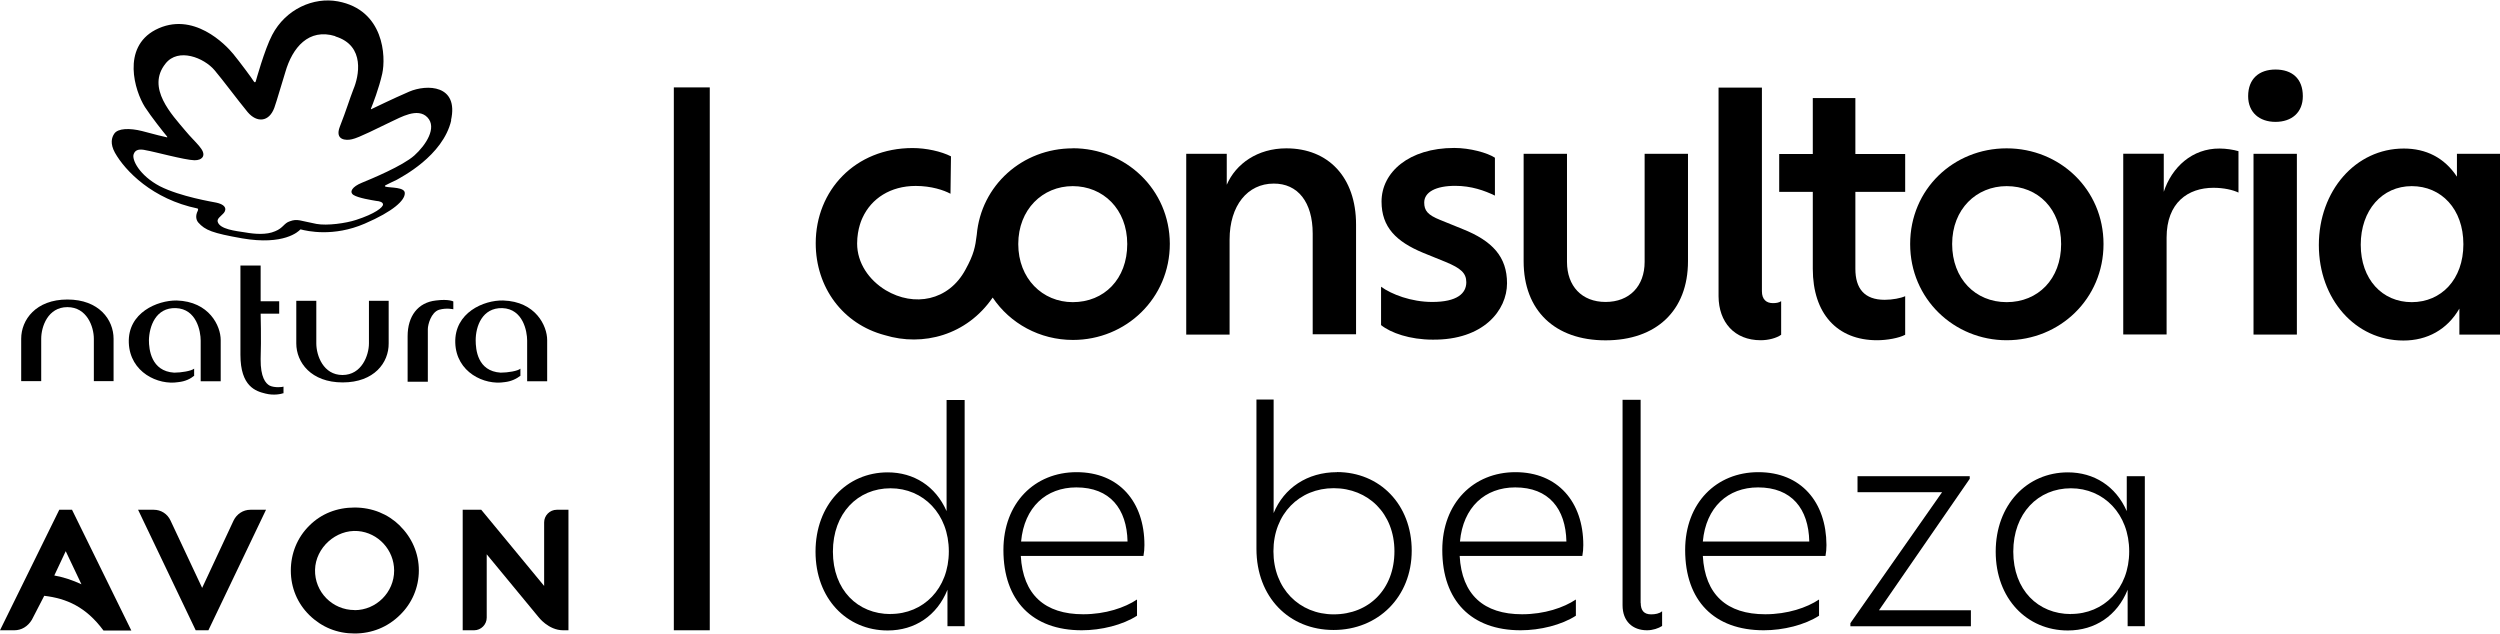
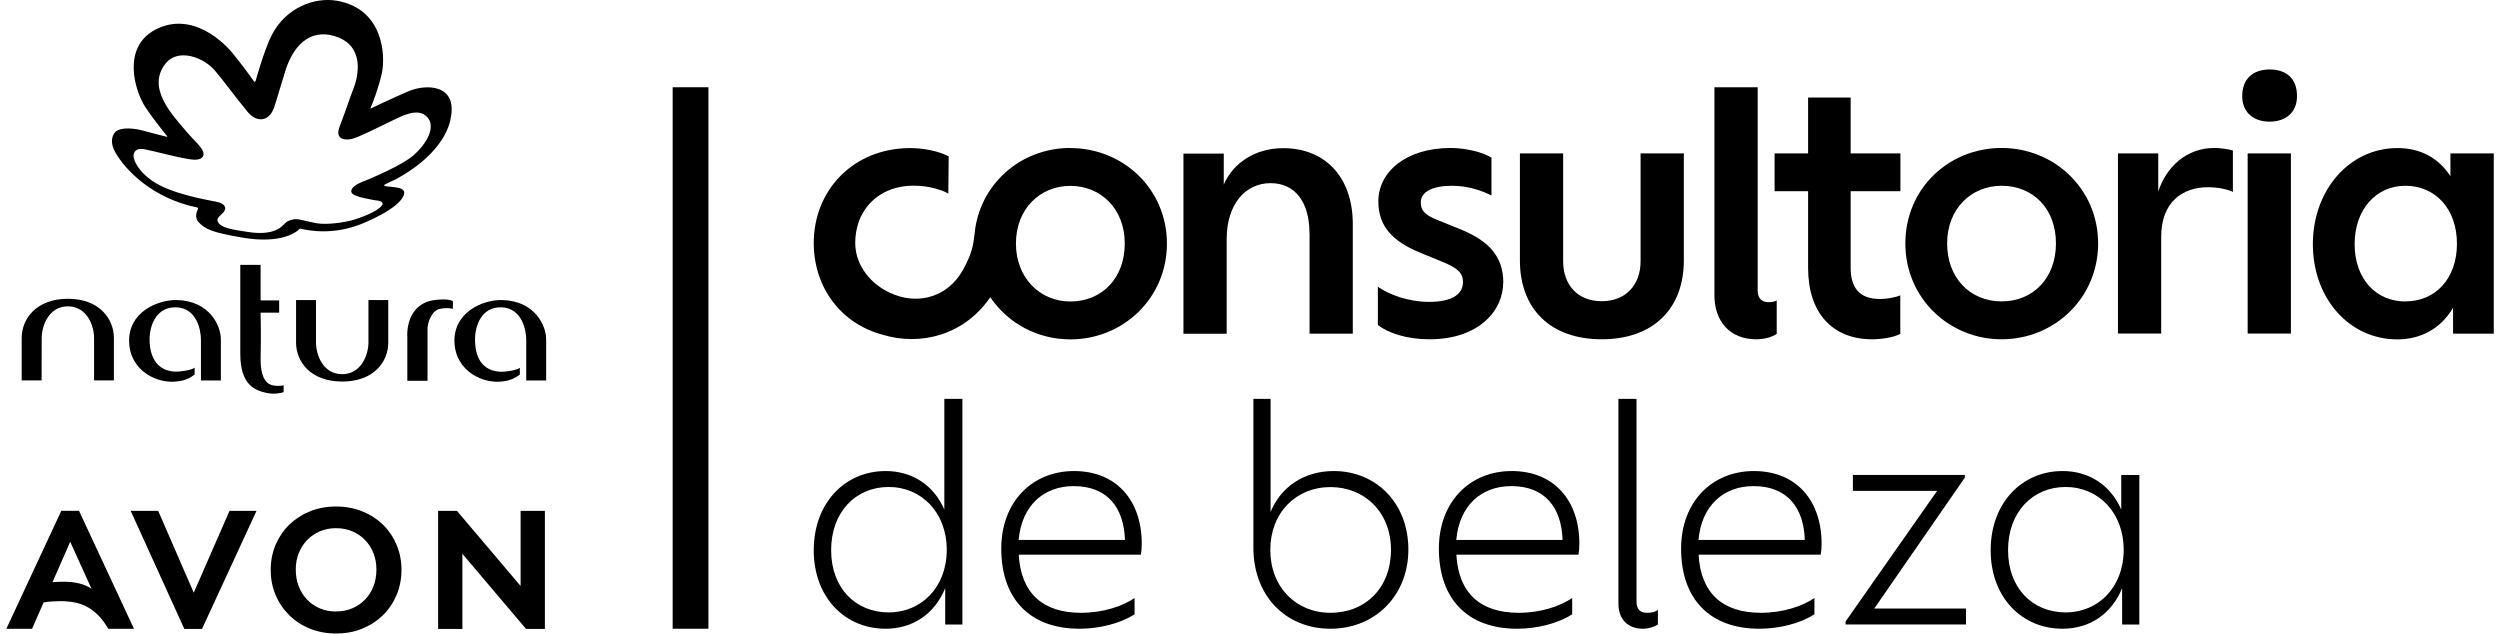
- <svg xmlns="http://www.w3.org/2000/svg" id="Camada_2" fill="none" width="256" height="64.86" viewBox="0 0 256 64.86">
-   <g id="Camada_1-2">
-     <path d="m20.04,64.54l-5.9-12.34h1.61c.73,0,1.39.41,1.71,1.1l3.24,6.9,3.22-6.9c.32-.66.98-1.1,1.71-1.1h1.61l-5.9,12.34h-1.29Z" fill="#000" />
-     <path d="m7.39,52.2h-1.32l-6.07,12.34h1.46c.73,0,1.37-.37,1.8-1.07l1.27-2.46c2.27.27,4.27,1.12,6.07,3.56h2.85l-6.07-12.36Zm-.66,4.24l1.61,3.39c-.88-.41-1.83-.73-2.78-.9l1.17-2.49Z" fill="#000" />
-     <path d="m57.01,52.2c-.71,0-1.29.59-1.29,1.29v6.51l-6.44-7.8h-1.9v12.34h1.17c.71,0,1.29-.59,1.29-1.29v-6.49l5.29,6.41s1.02,1.37,2.54,1.37h.54v-12.34h-1.19Z" fill="#000" />
-     <path d="m36.31,62.47c-2.27,0-4.1-1.85-4.05-4.12.05-2.27,2.15-4.15,4.39-3.97,2.07.17,3.71,1.93,3.71,4.05,0,2.22-1.83,4.05-4.05,4.05m4.63-8.66c-1.22-1.19-2.83-1.85-4.63-1.85s-3.41.63-4.63,1.85c-1.24,1.22-1.9,2.85-1.9,4.61s.68,3.36,1.9,4.56c1.27,1.24,2.85,1.88,4.63,1.88s3.39-.66,4.63-1.88c1.24-1.19,1.95-2.83,1.95-4.58s-.71-3.36-1.95-4.58" fill="#000" />
-     <path d="m6.9,30.67c3.24,0,4.73,2.07,4.73,4.02v4.34h-2.02v-4.34c0-1.24-.71-3.24-2.71-3.24s-2.68,2-2.68,3.24v4.34h-2.05v-4.34c0-1.95,1.51-4.02,4.73-4.02" fill="#000" />
-     <path d="m35.09,39.16c-3.24,0-4.75-2.05-4.75-4v-4.36h2.05v4.36c0,1.24.71,3.24,2.68,3.24s2.71-2.02,2.71-3.24v-4.36h2.02v4.36c.02,1.98-1.49,4-4.71,4" fill="#000" />
-     <path d="m19.92,38.45c-.41.34-.95.61-1.66.68-2.07.34-4.95-1-5.07-4.02-.12-3.1,2.93-4.36,4.9-4.34,3.34.1,4.51,2.61,4.51,4.05v4.22h-2.05v-4.17c0-.93-.41-3.24-2.54-3.32-2.07-.07-2.73,1.88-2.76,3.29,0,.93.22,3.17,2.58,3.32.73,0,1.76-.17,2.05-.41v.71h.02Z" fill="#000" />
-     <path d="m29.06,40.25c-.27.1-1.02.27-1.88.05-.98-.24-2.56-.71-2.56-3.97v-9.14h2.07v3.66h1.9v1.27h-1.9s.07,2.58,0,4.66c-.02,1.85.51,2.49.93,2.71.51.24,1.32.15,1.41.1v.68h.02Z" fill="#000" />
-     <path d="m41.74,34.43c0-2.05,1.05-3.46,2.9-3.66,1.32-.17,1.78.1,1.78.1v.8s-.68-.17-1.46.05c-.83.27-1.15,1.54-1.15,1.98v5.39h-2.07v-4.66" fill="#000" />
-     <path d="m53.33,38.45c-.44.34-.98.61-1.66.68-2.07.34-4.95-1-5.05-4.02-.1-3.1,2.93-4.39,4.9-4.34,3.34.1,4.51,2.61,4.51,4.05v4.22h-2.05v-4.17c0-.93-.41-3.24-2.54-3.32-2.07-.05-2.73,1.88-2.73,3.29,0,.93.17,3.17,2.56,3.32.73,0,1.76-.17,2.02-.41v.71h.02Z" fill="#000" />
-     <path d="m34.33,3.7c-2.71-.83-4.39,1.15-5.12,3.71-.63,2.02-.76,2.58-1.12,3.63-.54,1.46-1.78,1.56-2.73.44-1.1-1.34-2.58-3.34-3.39-4.29-1.07-1.27-3.71-2.34-5.02-.68-2,2.49.66,5.24,2.05,6.9.98,1.19,2.12,2,1.76,2.66-.17.24-.44.34-.85.34-.98-.02-4.19-.9-4.95-1.02-.63-.15-1.1-.1-1.27.39-.22.56.59,2.19,2.68,3.29,2.1,1.07,5.46,1.61,5.78,1.68,1.22.27.98.88.68,1.15-.27.29-.61.49-.54.8.2.78,1.85.95,2.83,1.1.95.17,2.17.27,3.05-.12.85-.34.9-.83,1.51-1.02.78-.29,1.05-.05,2.73.27,1.1.2,3.02-.07,4.05-.41,1.95-.63,2.76-1.29,2.76-1.58,0-.24-.34-.34-.71-.37-.41-.07-1.83-.29-2.32-.61-.46-.32-.1-.85.85-1.24,1-.41,4.19-1.73,5.39-2.8,1.19-1.07,2.34-2.85,1.34-3.9s-2.78.02-3.71.44c-1.29.61-3.32,1.66-4.02,1.8-.61.15-1.78.1-1.24-1.29.68-1.73.98-2.78,1.39-3.83.54-1.27,1.27-4.46-1.85-5.41m11.87,8.58c-.85,3.68-5.17,5.85-5.58,6.1-.44.22-.95.44-1.15.56-.07.05-.12.1.02.15.46.12,2,.02,1.95.68,0,.71-1.15,1.83-4.1,3.1-3.22,1.39-5.9.76-6.56.59l-.05.02c-.17.2-1.68,1.63-5.93.9-3.05-.54-3.8-.83-4.51-1.63-.2-.24-.32-.66-.05-1.19.05-.12.05-.2-.02-.24-4.61-.95-7.41-3.85-8.46-5.71-.51-.93-.34-1.56-.07-1.95.37-.56,1.58-.59,2.85-.27,1.41.39,2.19.56,2.49.63.1.05.1,0,.07-.07-.37-.44-1.61-2-2.27-3.02-1.05-1.66-2.39-6.07,1.07-7.9,3.85-2,7.22,1.54,7.97,2.46.66.8,1.98,2.58,2.07,2.76.17.29.24.05.24.05,0,0,.9-3.27,1.68-4.75,1.39-2.66,4.24-3.9,6.73-3.44,4.73.88,4.93,5.66,4.54,7.41-.34,1.51-.98,3.15-1.15,3.56-.02.07,0,.1.07.05.37-.17,2.05-1,3.85-1.78,1.78-.76,5.1-.73,4.27,2.95" fill="#000" />
-     <rect x="69" y="8.95" width="3.68" height="55.59" fill="#000" />
-     <path d="m96.92,52.32c-1.12-2.54-3.34-3.95-6.02-3.95-4.19,0-7.39,3.32-7.39,8.12s3.19,8.07,7.39,8.07c2.78,0,5.05-1.51,6.12-4.17v3.73h1.76v-23.16h-1.85v11.36Zm-5.73,10.56c-3.36,0-5.9-2.46-5.9-6.39s2.54-6.49,5.9-6.49,5.97,2.63,5.97,6.46-2.61,6.41-5.97,6.41Z" fill="#000" />
-     <path d="m110.24,48.35c-4.29,0-7.49,3.15-7.49,7.97,0,5.19,2.97,8.22,8.02,8.22,2,0,4.19-.54,5.66-1.49v-1.66c-1.24.83-3.22,1.51-5.51,1.51-3.93,0-6.17-2-6.39-5.97h12.56c.07-.37.1-.73.1-1.12,0-4.41-2.58-7.46-6.95-7.46Zm-5.68,7.1c.32-3.51,2.56-5.54,5.66-5.54,3.44,0,5.17,2.19,5.24,5.54h-10.9Z" fill="#000" />
-     <path d="m136.91,48.35c-3.05,0-5.44,1.63-6.49,4.19v-11.63h-1.76v15.29c0,4.95,3.34,8.31,7.9,8.31s8-3.39,8-8.12-3.27-8.05-7.66-8.05Zm-.34,14.56c-3.51,0-6.17-2.63-6.17-6.46s2.66-6.46,6.17-6.46,6.22,2.58,6.22,6.46-2.61,6.46-6.22,6.46Z" fill="#000" />
-     <path d="m155.18,48.35c-4.29,0-7.49,3.15-7.49,7.97,0,5.19,2.97,8.22,8.02,8.22,2,0,4.19-.54,5.66-1.49v-1.66c-1.24.83-3.22,1.51-5.51,1.51-3.93,0-6.17-2-6.39-5.97h12.56c.07-.37.1-.73.1-1.12,0-4.41-2.61-7.46-6.95-7.46Zm-5.68,7.1c.32-3.51,2.56-5.54,5.66-5.54,3.44,0,5.17,2.19,5.24,5.54h-10.9Z" fill="#000" />
-     <path d="m168,61.74v-20.8h-1.85v21.04c0,1.63,1.02,2.56,2.51,2.56.59,0,1.17-.2,1.54-.44v-1.51c-.27.24-.71.32-1.12.32-.73,0-1.07-.39-1.07-1.17Z" fill="#000" />
-     <path d="m180.05,48.35c-4.29,0-7.49,3.15-7.49,7.97,0,5.19,2.97,8.22,8.05,8.22,2,0,4.19-.54,5.66-1.49v-1.66c-1.24.83-3.22,1.51-5.51,1.51-3.93,0-6.17-2-6.39-5.97h12.56c.07-.37.1-.73.1-1.12-.02-4.41-2.61-7.46-6.97-7.46Zm-5.68,7.1c.32-3.51,2.56-5.54,5.66-5.54,3.44,0,5.17,2.19,5.24,5.54h-10.9Z" fill="#000" />
-     <polygon points="201.7 49.03 201.7 48.76 190.21 48.76 190.21 50.4 198.87 50.4 189.48 63.81 189.48 64.13 201.82 64.13 201.82 62.49 192.41 62.49 201.7 49.03" fill="#000" />
-     <path d="m217.77,52.32c-1.12-2.54-3.34-3.95-6.02-3.95-4.19,0-7.39,3.32-7.39,8.12s3.19,8.07,7.39,8.07c2.78,0,5.05-1.51,6.12-4.17v3.73h1.76v-15.36h-1.85v3.56Zm-5.71,10.56c-3.36,0-5.9-2.46-5.9-6.39s2.54-6.49,5.9-6.49,5.97,2.63,5.97,6.46-2.61,6.41-5.97,6.41Z" fill="#000" />
-     <path d="m233.01,7.12c-1.66,0-2.8.93-2.8,2.73,0,1.66,1.15,2.63,2.8,2.63s2.8-.95,2.8-2.63c0-1.8-1.1-2.73-2.8-2.73Z" fill="#000" />
-     <path d="m134.42,23.92v10.31h4.44v-11.24c0-4.85-2.85-7.8-7.14-7.8-2.95,0-5.17,1.58-6.1,3.73v-3.17h-4.15v18.51h4.44v-9.73c0-3.49,1.85-5.73,4.51-5.73,2.46-.02,4,1.88,4,5.12Z" fill="#000" />
-     <path d="m154.32,29.01c0-2.71-1.49-4.34-4.56-5.56l-2.29-.93c-1.27-.51-1.63-.95-1.63-1.78,0-1.07,1.19-1.71,3.17-1.71,1.66,0,3.02.49,4.07,1v-3.88c-.78-.51-2.56-1-4.17-1-4.63,0-7.44,2.49-7.44,5.49,0,2.63,1.51,4.1,4.24,5.24l2.34.95c1.51.63,2.1,1.12,2.1,2.07,0,1.15-.95,2.02-3.49,2.02-2.15,0-4.17-.78-5.24-1.56v3.93c1,.8,2.95,1.49,5.29,1.49,5.19.05,7.61-3,7.61-5.78Z" fill="#000" />
-     <path d="m172.85,15.75h-4.44v11.07c0,2.49-1.56,4.1-4,4.1s-3.95-1.63-3.95-4.1v-11.07h-4.44v11c0,5.07,3.22,8.1,8.39,8.1s8.44-3.02,8.44-8.1v-11h0Z" fill="#000" />
-     <path d="m180.29,34.84c.8,0,1.63-.22,2.1-.56v-3.44c-.22.15-.49.2-.85.2-.66,0-1.12-.37-1.12-1.22V8.97h-4.44v21.38c.02,2.63,1.61,4.49,4.32,4.49Z" fill="#000" />
-     <path d="m195.09,34.28v-3.95c-.44.2-1.29.37-2.1.37-2.07,0-3-1.15-3-3.17v-7.88h5.1v-3.88h-5.1v-5.73h-4.36v5.73h-3.44v3.88h3.44v7.88c0,4.58,2.49,7.31,6.58,7.31,1.02,0,2.24-.22,2.88-.56Z" fill="#000" />
-     <path d="m205.48,34.84c5.44,0,9.92-4.24,9.92-9.85s-4.49-9.8-9.92-9.8-9.88,4.17-9.88,9.8,4.51,9.85,9.88,9.85Zm0-15.78c3.22,0,5.58,2.34,5.58,5.93s-2.37,5.95-5.58,5.95-5.58-2.41-5.58-5.95c0-3.58,2.49-5.93,5.58-5.93Z" fill="#000" />
-     <path d="m221.57,19.67v-3.93h-4.15v18.51h4.44v-9.92c0-3.58,2.19-5.1,4.8-5.1,1.07,0,2,.22,2.56.49v-4.24c-.51-.15-1.27-.27-1.93-.27-2.8-.02-4.9,1.9-5.73,4.46Z" fill="#000" />
-     <rect x="230.76" y="15.75" width="4.44" height="18.51" fill="#000" />
-     <path d="m251.59,15.75v2.34c-1.29-1.95-3.17-2.88-5.44-2.88-4.95,0-8.7,4.34-8.7,9.88s3.73,9.78,8.66,9.78c2.44,0,4.49-1.12,5.73-3.27v2.66h4.17V15.75h-4.41Zm-4.63,15.19c-3.02,0-5.22-2.34-5.22-5.88s2.19-6,5.22-6,5.29,2.34,5.29,5.95-2.27,5.93-5.29,5.93Z" fill="#000" />
-     <path d="m109.85,15.19c-5.17,0-9.39,3.8-9.83,8.85-.15,1.22-.29,2-1.15,3.56-1.73,3.22-5.27,3.85-8.17,2.12-1.73-1.05-2.93-2.8-2.93-4.78,0-1.56.54-2.61.56-2.66.9-1.95,2.85-3.24,5.44-3.24,1.61,0,2.9.44,3.56.8l.05-3.83c-1-.51-2.54-.85-3.93-.85-5.88,0-9.92,4.34-9.92,9.75,0,4.51,2.76,8.27,7.07,9.41,3.9,1.19,8.39.02,11.05-3.85,1.78,2.66,4.83,4.34,8.22,4.34,5.44,0,9.92-4.27,9.92-9.85-.02-5.56-4.51-9.78-9.95-9.78Zm0,15.75c-3.1,0-5.58-2.41-5.58-5.95s2.49-5.93,5.58-5.93,5.58,2.34,5.58,5.93-2.37,5.95-5.58,5.95Z" fill="#000" />
+ <svg xmlns="http://www.w3.org/2000/svg" id="b" fill="none" width="256" height="64.86" viewBox="0 0 256 65.19">
+   <g id="c">
+     <rect x="68.58" y="8.98" width="3.68" height="55.73" style="fill:#000000;" />
+     <path d="m96.54,52.44c-1.11-2.54-3.34-3.96-6.04-3.96-4.21,0-7.4,3.31-7.4,8.15s3.19,8.08,7.4,8.08c2.79,0,5.05-1.52,6.13-4.18v3.75h1.77v-23.23h-1.86v11.4Zm-5.73,10.59c-3.38,0-5.92-2.48-5.92-6.41s2.54-6.5,5.92-6.5,5.98,2.63,5.98,6.47-2.6,6.44-5.98,6.44Z" style="fill:#000000;" />
+     <path d="m109.89,48.48c-4.3,0-7.49,3.16-7.49,7.99,0,5.2,2.97,8.24,8.05,8.24,2.01,0,4.21-.53,5.67-1.49v-1.67c-1.24.84-3.22,1.52-5.51,1.52-3.93,0-6.19-2.01-6.41-5.98h12.57c.06-.37.09-.74.09-1.12,0-4.46-2.6-7.49-6.97-7.49Zm-5.7,7.09c.31-3.53,2.57-5.54,5.67-5.54,3.44,0,5.17,2.2,5.27,5.54h-10.93Z" style="fill:#000000;" />
+     <path d="m136.62,48.48c-3.07,0-5.45,1.64-6.5,4.21v-11.64h-1.77v15.33c0,4.96,3.34,8.33,7.93,8.33s8.02-3.41,8.02-8.15-3.28-8.08-7.68-8.08Zm-.34,14.59c-3.53,0-6.19-2.63-6.19-6.47s2.66-6.47,6.19-6.47,6.23,2.6,6.23,6.47-2.6,6.47-6.23,6.47Z" style="fill:#000000;" />
+     <path d="m154.93,48.48c-4.3,0-7.49,3.16-7.49,7.99,0,5.2,2.97,8.24,8.05,8.24,2.01,0,4.21-.53,5.67-1.49v-1.67c-1.24.84-3.22,1.52-5.51,1.52-3.93,0-6.19-2.01-6.41-5.98h12.57c.06-.37.09-.74.09-1.12,0-4.46-2.6-7.49-6.97-7.49Zm-5.7,7.09c.31-3.53,2.57-5.54,5.67-5.54,3.44,0,5.17,2.2,5.27,5.54h-10.93Z" style="fill:#000000;" />
+     <path d="m167.78,61.89v-20.84h-1.86v21.09c0,1.64,1.02,2.57,2.51,2.57.59,0,1.18-.19,1.55-.43v-1.52c-.28.25-.71.31-1.12.31-.74,0-1.08-.4-1.08-1.18Z" style="fill:#000000;" />
+     <path d="m179.86,48.48c-4.3,0-7.49,3.16-7.49,7.99,0,5.2,2.97,8.24,8.05,8.24,2.01,0,4.21-.53,5.67-1.49v-1.67c-1.24.84-3.22,1.52-5.51,1.52-3.93,0-6.19-2.01-6.41-5.98h12.57c.06-.37.09-.74.09-1.12,0-4.46-2.6-7.49-6.97-7.49Zm-5.7,7.09c.31-3.53,2.57-5.54,5.67-5.54,3.44,0,5.17,2.2,5.27,5.54h-10.93Z" style="fill:#000000;" />
+     <polygon points="201.57 49.16 201.57 48.88 190.05 48.88 190.05 50.52 198.72 50.52 189.3 63.96 189.3 64.27 201.69 64.27 201.69 62.63 192.25 62.63 201.57 49.16" style="fill:#000000;" />
+     <path d="m217.67,52.44c-1.12-2.54-3.34-3.96-6.04-3.96-4.21,0-7.4,3.31-7.4,8.15s3.19,8.08,7.4,8.08c2.79,0,5.05-1.52,6.13-4.18v3.75h1.77v-15.39h-1.86v3.56Zm-5.73,10.59c-3.38,0-5.92-2.48-5.92-6.41s2.54-6.5,5.92-6.5,5.98,2.63,5.98,6.47-2.6,6.44-5.98,6.44Z" style="fill:#000000;" />
+     <path d="m232.94,7.15c-1.67,0-2.82.93-2.82,2.74,0,1.67,1.15,2.63,2.82,2.63s2.82-.96,2.82-2.63c0-1.82-1.11-2.74-2.82-2.74Z" style="fill:#000000;" />
+     <path d="m134.13,23.99v10.35h4.45v-11.27c0-4.86-2.86-7.82-7.16-7.82-2.97,0-5.19,1.59-6.12,3.75v-3.19h-4.15v18.54h4.45v-9.75c0-3.49,1.85-5.75,4.52-5.75,2.48,0,4,1.89,4,5.15Z" style="fill:#000000;" />
+     <path d="m154.07,29.1c0-2.71-1.48-4.34-4.56-5.56l-2.3-.93c-1.26-.52-1.63-.96-1.63-1.78,0-1.08,1.19-1.71,3.19-1.71,1.67,0,3.04.48,4.08,1v-3.89c-.78-.52-2.56-1-4.19-1-4.63,0-7.45,2.48-7.45,5.49,0,2.63,1.52,4.12,4.26,5.27l2.34.96c1.52.63,2.11,1.11,2.11,2.08,0,1.15-.96,2.04-3.49,2.04-2.15,0-4.19-.78-5.27-1.56v3.93c1,.82,2.97,1.48,5.3,1.48,5.19,0,7.6-3.04,7.6-5.82Z" style="fill:#000000;" />
+     <path d="m172.65,15.79h-4.45v11.09c0,2.48-1.56,4.12-4,4.12s-3.97-1.63-3.97-4.12v-11.09h-4.45v11.01c0,5.08,3.23,8.12,8.42,8.12s8.45-3.04,8.45-8.12v-11.01Z" style="fill:#000000;" />
+     <path d="m180.1,34.92c.82,0,1.63-.22,2.11-.56v-3.45c-.22.15-.48.19-.85.19-.67,0-1.11-.37-1.11-1.22V8.98h-4.45v21.42c0,2.67,1.59,4.52,4.3,4.52Z" style="fill:#000000;" />
+     <path d="m194.93,34.37v-3.97c-.45.19-1.3.37-2.11.37-2.08,0-3-1.15-3-3.19v-7.9h5.12v-3.89h-5.12v-5.75h-4.38v5.75h-3.45v3.89h3.45v7.9c0,4.6,2.48,7.34,6.6,7.34,1.04,0,2.26-.22,2.89-.56Z" style="fill:#000000;" />
+     <path d="m205.35,34.92c5.45,0,9.94-4.26,9.94-9.86s-4.49-9.83-9.94-9.83-9.9,4.19-9.9,9.83,4.52,9.86,9.9,9.86Zm0-15.8c3.23,0,5.6,2.34,5.6,5.93s-2.37,5.97-5.6,5.97-5.6-2.41-5.6-5.97,2.48-5.93,5.6-5.93Z" style="fill:#000000;" />
+     <path d="m221.48,19.72v-3.93h-4.15v18.54h4.45v-9.94c0-3.6,2.19-5.12,4.82-5.12,1.08,0,2,.22,2.56.48v-4.26c-.52-.15-1.26-.26-1.93-.26-2.82,0-4.93,1.93-5.75,4.49Z" style="fill:#000000;" />
+     <rect x="230.68" y="15.79" width="4.45" height="18.54" style="fill:#000000;" />
+     <path d="m251.55,15.79v2.34c-1.3-1.97-3.19-2.89-5.45-2.89-4.97,0-8.71,4.34-8.71,9.9s3.75,9.79,8.68,9.79c2.45,0,4.49-1.11,5.75-3.26v2.67h4.19V15.79h-4.45Zm-4.63,15.24c-3.04,0-5.23-2.34-5.23-5.9s2.19-6.01,5.23-6.01,5.3,2.34,5.3,5.97-2.26,5.93-5.3,5.93Z" style="fill:#000000;" />
+     <path d="m109.51,15.23c-5.19,0-9.41,3.82-9.86,8.88-.14,1.21-.29,2-1.14,3.57-1.74,3.22-5.28,3.86-8.2,2.12-1.75-1.04-2.94-2.82-2.94-4.8,0-1.57.55-2.62.56-2.65.9-1.95,2.85-3.24,5.44-3.24,1.62,0,2.91.44,3.58.81l.04-3.83c-1-.52-2.54-.85-3.94-.85-5.9,0-9.95,4.35-9.95,9.77,0,4.52,2.76,8.29,7.09,9.44,3.92,1.19,8.41.04,11.08-3.86,1.79,2.66,4.84,4.34,8.24,4.34,5.45,0,9.94-4.26,9.94-9.86s-4.49-9.83-9.94-9.83Zm0,15.8c-3.11,0-5.6-2.41-5.6-5.97s2.48-5.93,5.6-5.93,5.6,2.34,5.6,5.93-2.37,5.97-5.6,5.97Z" style="fill:#000000;" />
+     <path d="m6.33,30.75c3.25,0,4.74,2.07,4.74,4.04v4.36h-2.04v-4.36c0-1.25-.71-3.26-2.7-3.26-1.96,0-2.69,2-2.69,3.26s-.01,4.36-.01,4.36H1.58v-4.36c0-1.98,1.51-4.04,4.75-4.04" style="fill:#000000;" />
+     <path d="m34.57,39.27c-3.26,0-4.75-2.04-4.75-4.02v-4.37h2.05v4.37c0,1.24.7,3.26,2.7,3.26,1.98,0,2.7-2.03,2.7-3.26v-4.37h2.04v4.37c0,1.98-1.49,4.02-4.74,4.02" style="fill:#000000;" />
+     <path d="m19.37,38.55c-.42.35-.96.6-1.66.69-2.08.34-4.96-1-5.07-4.02-.11-3.1,2.93-4.38,4.92-4.34,3.34.09,4.52,2.61,4.52,4.05v4.23h-2.05v-4.2c0-.93-.4-3.26-2.54-3.33-2.08-.06-2.74,1.88-2.75,3.3,0,.92.22,3.18,2.59,3.32.73.01,1.76-.17,2.05-.41v.73Z" style="fill:#000000;" />
+     <path d="m28.54,40.36c-.27.09-1.02.27-1.88.05-.98-.24-2.58-.71-2.58-3.98v-9.17h2.09v3.66s1.91,0,1.91,0v1.26h-1.91s.06,2.6,0,4.67c-.03,1.85.51,2.5.94,2.7.5.25,1.33.16,1.43.09v.74Z" style="fill:#000000;" />
+     <path d="m41.26,34.53c0-2.05,1.06-3.48,2.91-3.66,1.31-.16,1.79.11,1.79.11v.8s-.69-.17-1.46.04c-.83.28-1.15,1.54-1.15,1.98,0,1.49,0,5.39,0,5.39h-2.08v-4.66" style="fill:#000000;" />
+     <path d="m52.85,38.55c-.43.34-.98.6-1.66.69-2.07.34-4.95-1-5.07-4.02-.1-3.1,2.93-4.39,4.92-4.34,3.35.09,4.52,2.61,4.52,4.05v4.23h-2.05v-4.2c0-.93-.42-3.26-2.54-3.33-2.07-.06-2.73,1.88-2.73,3.31,0,.92.16,3.17,2.57,3.32.74.01,1.76-.17,2.04-.41v.73Z" style="fill:#000000;" />
+     <path d="m33.82,3.72c-2.71-.82-4.39,1.16-5.14,3.7-.64,2.03-.77,2.59-1.12,3.65-.53,1.48-1.79,1.57-2.73.44-1.11-1.34-2.58-3.34-3.4-4.29-1.08-1.26-3.71-2.33-5.03-.69-2,2.48.65,5.26,2.06,6.92.98,1.19,2.13,1.99,1.77,2.66-.16.24-.44.33-.86.33-.98-.02-4.2-.9-4.96-1.04-.63-.14-1.1-.1-1.28.39-.23.57.58,2.21,2.68,3.29,2.1,1.08,5.47,1.6,5.79,1.68,1.22.26.99.88.68,1.16-.27.3-.61.5-.55.8.19.78,1.85.94,2.85,1.11.95.17,2.18.26,3.07-.11.86-.33.91-.82,1.5-1.03.79-.3,1.05-.05,2.74.28,1.09.2,3.02-.07,4.06-.41,1.96-.64,2.77-1.29,2.77-1.58,0-.25-.34-.34-.7-.36-.42-.07-1.83-.3-2.32-.62-.46-.32-.1-.87.86-1.25,1.01-.4,4.2-1.74,5.4-2.81,1.21-1.07,2.34-2.87,1.34-3.91-1-1.05-2.78.02-3.72.45-1.29.62-3.33,1.66-4.03,1.82-.62.15-1.78.11-1.24-1.29.67-1.73.99-2.8,1.4-3.84.52-1.29,1.24-4.48-1.89-5.44m11.89,8.61c-.87,3.68-5.19,5.86-5.61,6.1-.43.21-.96.44-1.15.56-.08.05-.13.1.03.15.46.12,1.99.03,1.97.68,0,.7-1.16,1.84-4.11,3.1-3.22,1.39-5.91.75-6.59.6l-.06.02c-.18.2-1.68,1.63-5.93.9-3.05-.53-3.81-.84-4.52-1.64-.19-.25-.32-.67-.05-1.21.05-.13.06-.21-.02-.24-4.63-.94-7.43-3.86-8.47-5.71-.51-.93-.34-1.55-.08-1.95.36-.56,1.59-.6,2.86-.28,1.41.39,2.2.57,2.5.65.1.04.11,0,.06-.07-.36-.44-1.61-2.01-2.27-3.03-1.05-1.66-2.4-6.09,1.07-7.92,3.86-2.01,7.24,1.53,7.98,2.46.66.8,1.99,2.58,2.09,2.76.17.29.25.05.25.05,0,0,.9-3.27,1.69-4.77C28.75.87,31.62-.36,34.1.09c4.75.89,4.93,5.68,4.55,7.44-.34,1.53-.97,3.16-1.16,3.57-.03.08,0,.09.06.05.36-.17,2.06-1,3.87-1.77,1.81-.76,5.13-.73,4.28,2.95" style="fill:#000000;" />
+     <path d="m2.64,64.73l1.2-2.73c.31-.05.61-.08.9-.1.29-.02.57-.03.83-.03.58,0,1.11.06,1.59.16.48.11.92.28,1.32.52.4.24.76.54,1.09.89.33.36.64.79.93,1.28h2.64l-5.66-12.15h-1.82l-5.66,12.15h2.64Zm3.94-8.96l2.19,4.83c-.32-.23-.73-.41-1.22-.54-.49-.13-1.06-.19-1.74-.19-.32,0-.68.02-1.06.05l1.82-4.15Zm13.56,8.96l5.61-12.15h-2.78l-3.68,8.42-3.66-8.42h-2.83l5.52,12.15h1.82Zm13.8.47c.96,0,1.85-.16,2.67-.49.82-.33,1.53-.79,2.14-1.38.6-.59,1.07-1.28,1.41-2.08.34-.8.51-1.67.51-2.6s-.17-1.79-.51-2.59c-.34-.8-.81-1.49-1.41-2.07-.6-.58-1.31-1.04-2.14-1.37-.82-.33-1.71-.49-2.67-.49s-1.85.16-2.67.49c-.82.33-1.53.79-2.14,1.37-.6.58-1.07,1.28-1.41,2.07-.34.8-.51,1.66-.51,2.59s.17,1.81.51,2.6c.34.8.81,1.49,1.41,2.08.6.59,1.31,1.05,2.14,1.38.82.33,1.71.49,2.67.49Zm0-2.26c-.6,0-1.15-.11-1.66-.32-.5-.21-.94-.51-1.31-.89-.37-.38-.66-.84-.87-1.37-.21-.53-.31-1.11-.31-1.74s.1-1.18.31-1.7.5-.97.87-1.35c.37-.38.81-.67,1.31-.89.5-.21,1.06-.32,1.66-.32s1.15.11,1.66.32c.5.21.94.51,1.31.89.37.38.66.82.87,1.35s.31,1.09.31,1.7-.1,1.22-.31,1.74c-.21.53-.5.98-.87,1.36-.37.38-.81.68-1.31.89-.5.21-1.06.32-1.66.32Zm10.5-10.36v12.15h2.5v-7.73l6.55,7.73h1.94v-12.15h-2.5v7.73l-6.55-7.73h-1.94Z" style="fill:#000000;" />
  </g>
</svg>
